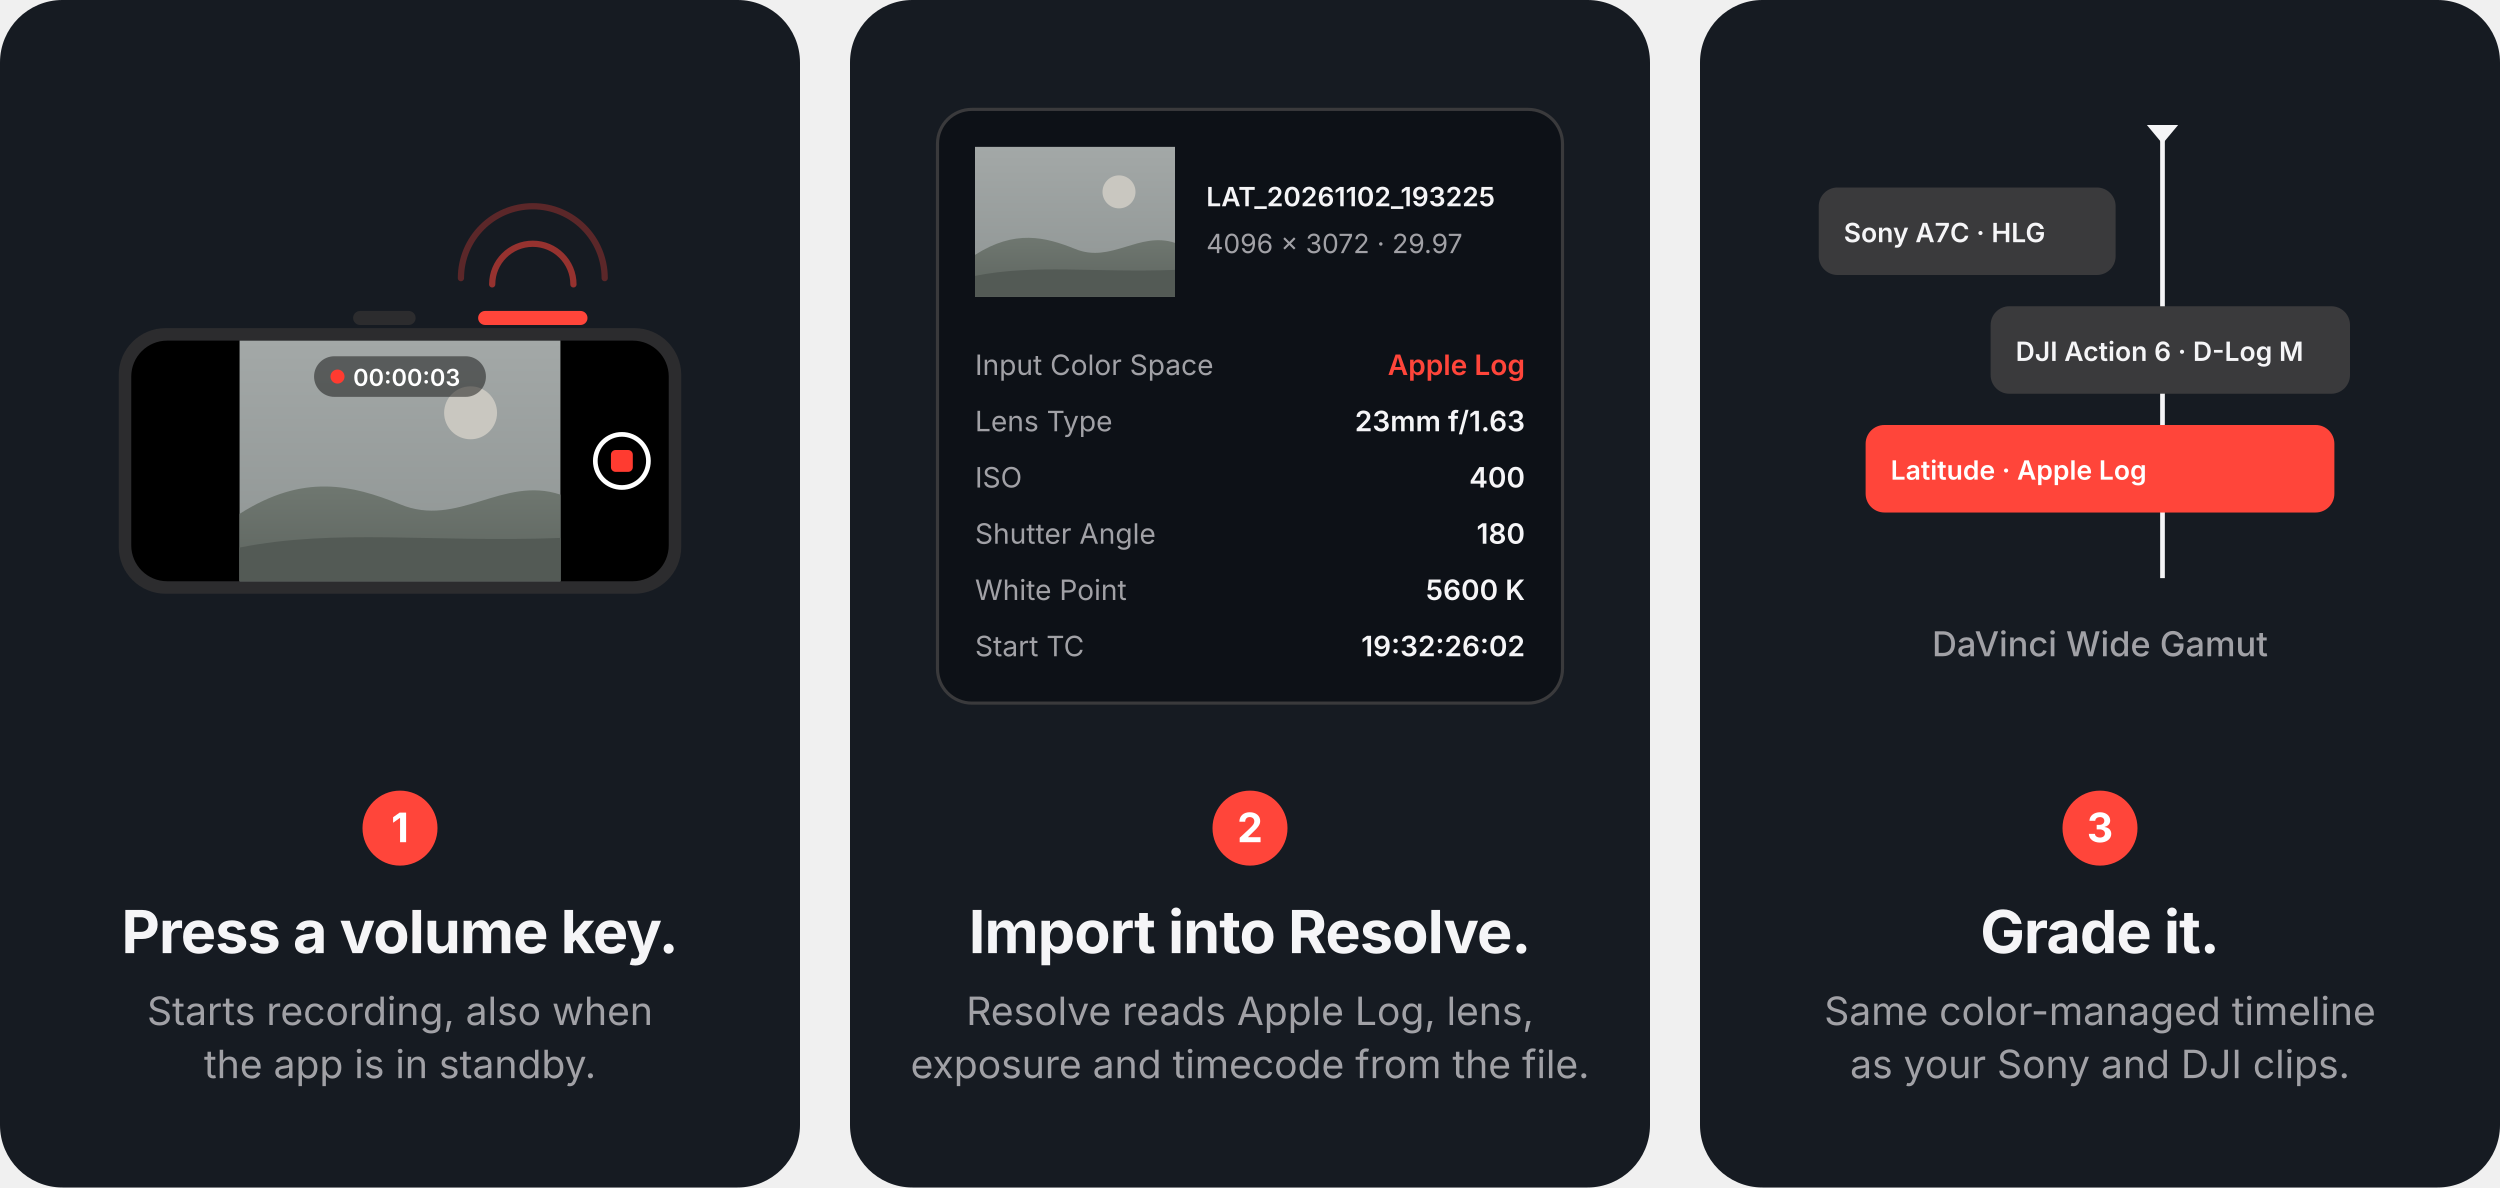
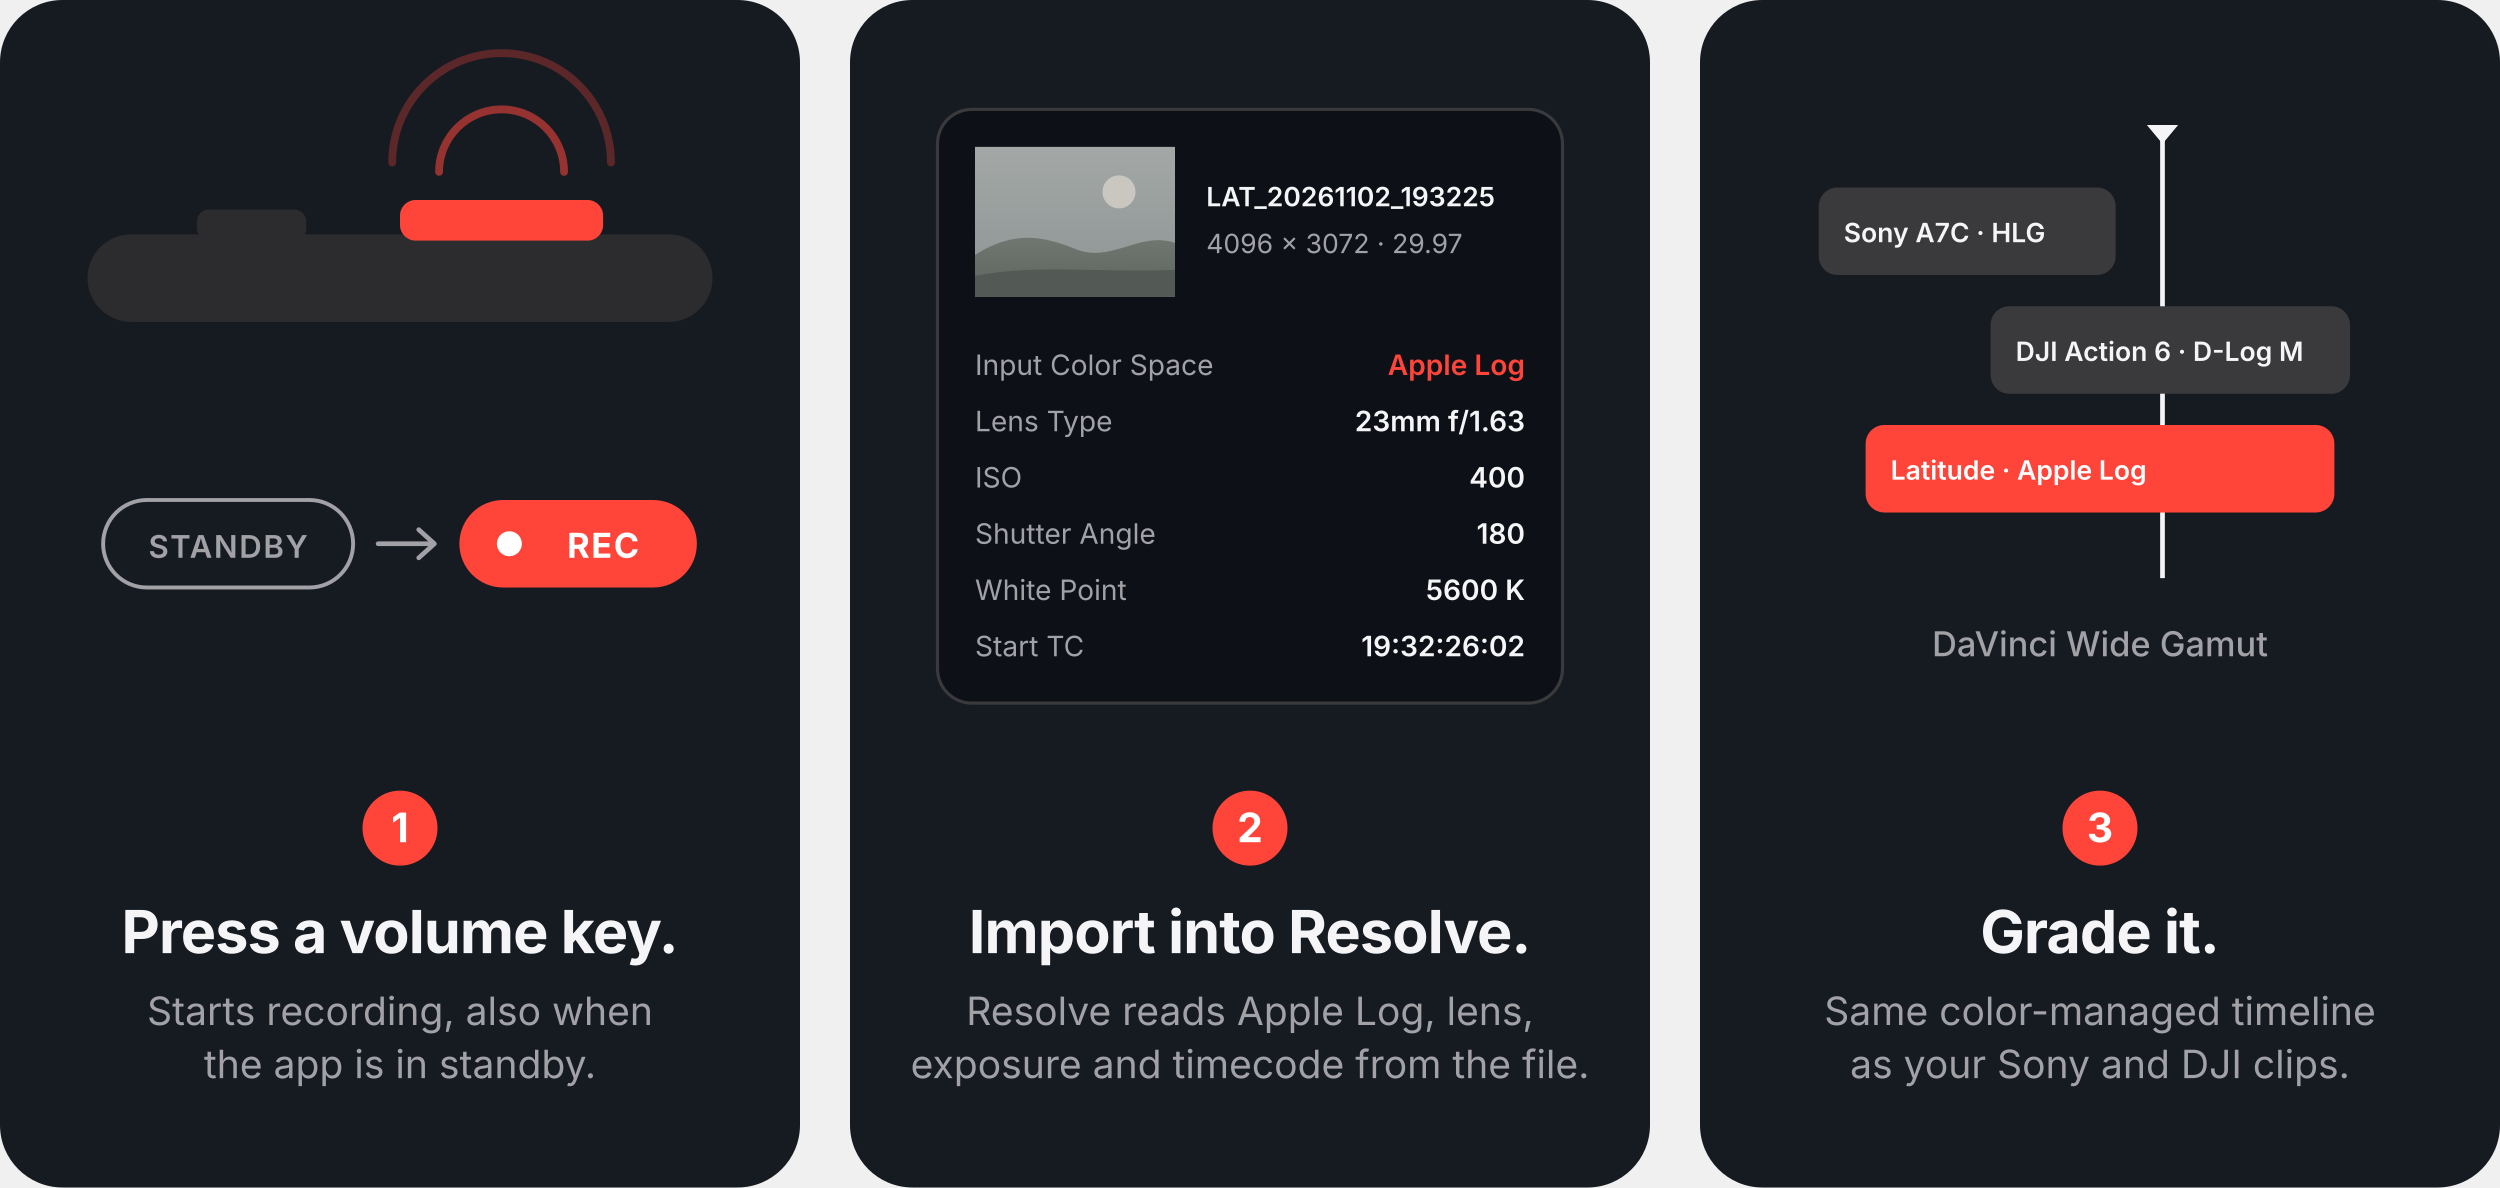
<svg xmlns="http://www.w3.org/2000/svg" viewBox="0 0 1600 760" width="1600" height="760" role="img" aria-label="1. Press a volume key: starts recording, also when the app is in standby. 2. Import into Resolve: Resolve reads Apple Log, lens, exposure and timecode from the file. 3. Grade it: same color-managed timeline as your Sony and DJI clips.">
  <style>text{font-family:-apple-system, BlinkMacSystemFont, 'SF Pro Display', 'SF Pro Text', 'Helvetica Neue', 'Segoe UI', Inter, Arial, sans-serif}</style>
  <rect x="0" y="0" width="512" height="760" rx="40" fill="#161b22" />
  <circle cx="256" cy="530" r="24" fill="#ff453a" />
  <text x="256.0" y="539.0" font-size="26" font-weight="700" fill="#fff" text-anchor="middle" letter-spacing="0">1</text>
  <text x="256.0" y="610.0" font-size="38" font-weight="700" fill="#f5f5f7" text-anchor="middle" letter-spacing="-0.6">Press a volume key.</text>
  <text x="256.0" y="656.0" font-size="25" font-weight="400" fill="#a1a1a6" text-anchor="middle" letter-spacing="0">Starts recording, also when</text>
  <text x="256.0" y="690.0" font-size="25" font-weight="400" fill="#a1a1a6" text-anchor="middle" letter-spacing="0">the app is in standby.</text>
  <rect x="544" y="0" width="512" height="760" rx="40" fill="#161b22" />
  <circle cx="800" cy="530" r="24" fill="#ff453a" />
  <text x="800.0" y="539.0" font-size="26" font-weight="700" fill="#fff" text-anchor="middle" letter-spacing="0">2</text>
  <text x="800.0" y="610.0" font-size="38" font-weight="700" fill="#f5f5f7" text-anchor="middle" letter-spacing="-0.6">Import into Resolve.</text>
  <text x="800.0" y="656.0" font-size="25" font-weight="400" fill="#a1a1a6" text-anchor="middle" letter-spacing="0">Resolve reads Apple Log, lens,</text>
  <text x="800.0" y="690.0" font-size="25" font-weight="400" fill="#a1a1a6" text-anchor="middle" letter-spacing="0">exposure and timecode from the file.</text>
  <rect x="1088" y="0" width="512" height="760" rx="40" fill="#161b22" />
  <circle cx="1344" cy="530" r="24" fill="#ff453a" />
  <text x="1344.0" y="539.0" font-size="26" font-weight="700" fill="#fff" text-anchor="middle" letter-spacing="0">3</text>
  <text x="1344.0" y="610.0" font-size="38" font-weight="700" fill="#f5f5f7" text-anchor="middle" letter-spacing="-0.6">Grade it.</text>
  <text x="1344.0" y="656.0" font-size="25" font-weight="400" fill="#a1a1a6" text-anchor="middle" letter-spacing="0">Same color-managed timeline</text>
  <text x="1344.0" y="690.0" font-size="25" font-weight="400" fill="#a1a1a6" text-anchor="middle" letter-spacing="0">as your Sony and DJI clips.</text>
-   <rect x="76" y="210" width="360" height="170" rx="30" fill="#2c2c2e" />
-   <rect x="306" y="199" width="70" height="9" rx="4.5" fill="#ff453a" />
-   <rect x="226" y="199" width="40" height="9" rx="4.5" fill="#2c2c2e" />
-   <path d="M315 182 A26 26 0 0 1 367 182" fill="none" stroke="#ff453a" stroke-opacity="0.55" stroke-width="4" stroke-linecap="round" />
-   <path d="M295 178 A46 46 0 0 1 387 178" fill="none" stroke="#ff453a" stroke-opacity="0.3" stroke-width="4" stroke-linecap="round" />
-   <rect x="84" y="218" width="344" height="154" rx="23" fill="#000" />
-   <defs>
-     <linearGradient id="skys" x1="0" y1="0" x2="0" y2="1">
-       <stop offset="0" stop-color="#a3a8a7" />
-       <stop offset="1" stop-color="#8e9493" />
-     </linearGradient>
-     <linearGradient id="hills" x1="0" y1="0" x2="0" y2="1">
-       <stop offset="0" stop-color="#6f7770" />
-       <stop offset="1" stop-color="#5d645f" />
-     </linearGradient>
-     <clipPath id="imgs">
-       <rect x="153.333" y="218" width="205.333" height="154" />
-     </clipPath>
-   </defs>
-   <g clip-path="url(#imgs)">
-     <rect x="153.333" y="218" width="205.333" height="154" fill="url(#skys)" />
-     <circle cx="301.173" cy="264.2" r="16.94" fill="#c9c7c0" />
-     <path d="M153.333 328.88 C194.4 302.7 225.2 310.4 256.0 322.72 C292.96 338.12 321.707 304.24 358.667 316.56 L358.667 372 L153.333 372 Z" fill="url(#hills)" />
-     <path d="M153.333 350.44 C214.933 338.12 276.533 347.36 358.667 344.28 L358.667 372 L153.333 372 Z" fill="#535a55" />
-   </g>
-   <rect x="201" y="228" width="110" height="26" rx="13" fill="#000" fill-opacity=".45" />
-   <circle cx="216" cy="241" r="4.5" fill="#ff3b30" />
-   <text x="226.0" y="247.0" font-size="15" font-weight="600" fill="#fff" text-anchor="start" letter-spacing="0">00:00:03</text>
-   <circle cx="398" cy="295.0" r="17" fill="none" stroke="#fff" stroke-width="3" />
-   <rect x="391" y="288.0" width="14" height="14" rx="3" fill="#ff3b30" />
+   <rect x="56" y="150" width="400" height="56" rx="28" fill="#2c2c2e" />
+   <rect x="126" y="134" width="70" height="20" rx="8" fill="#2c2c2e" />
+   <rect x="256" y="128" width="130" height="26" rx="10" fill="#ff453a" />
+   <path d="M281 110 A40 40 0 0 1 361 110" fill="none" stroke="#ff453a" stroke-opacity="0.55" stroke-width="5" stroke-linecap="round" />
+   <path d="M251 104 A70 70 0 0 1 391 104" fill="none" stroke="#ff453a" stroke-opacity="0.3" stroke-width="5" stroke-linecap="round" />
+   <rect x="66" y="320" width="160" height="56" rx="28" fill="none" stroke="#a1a1a6" stroke-width="2.5" />
+   <text x="146.0" y="357.0" font-size="20" font-weight="600" fill="#a1a1a6" text-anchor="middle" letter-spacing="1">STANDBY</text>
+   <path d="M242 348 h36 m-10 -9 l10 9 l-10 9" fill="none" stroke="#a1a1a6" stroke-width="3" stroke-linecap="round" stroke-linejoin="round" />
+   <rect x="294" y="320" width="152" height="56" rx="28" fill="#ff453a" />
+   <circle cx="326" cy="348" r="8" fill="#fff" />
+   <text x="386.0" y="357.0" font-size="22" font-weight="700" fill="#fff" text-anchor="middle" letter-spacing="1">REC</text>
  <rect x="600" y="70" width="400" height="380" rx="22" fill="#0d1117" stroke="#3a3a3c" stroke-width="2" />
  <defs>
    <linearGradient id="skym" x1="0" y1="0" x2="0" y2="1">
      <stop offset="0" stop-color="#a3a8a7" />
      <stop offset="1" stop-color="#8e9493" />
    </linearGradient>
    <linearGradient id="hillm" x1="0" y1="0" x2="0" y2="1">
      <stop offset="0" stop-color="#6f7770" />
      <stop offset="1" stop-color="#5d645f" />
    </linearGradient>
    <clipPath id="imgm">
      <rect x="624" y="94" width="128" height="96" />
    </clipPath>
  </defs>
  <g clip-path="url(#imgm)">
    <rect x="624" y="94" width="128" height="96" fill="url(#skym)" />
    <circle cx="716.16" cy="122.8" r="10.56" fill="#c9c7c0" />
    <path d="M624 163.12 C649.6 146.8 668.8 151.6 688.0 159.28 C711.04 168.88 728.96 147.76 752 155.44 L752 190 L624 190 Z" fill="url(#hillm)" />
    <path d="M624 176.56 C662.4 168.88 700.8 174.64 752 172.72 L752 190 L624 190 Z" fill="#535a55" />
  </g>
  <text x="772.0" y="132.0" font-size="17" font-weight="600" fill="#f5f5f7" text-anchor="start" letter-spacing="0">LAT_20261102_193225</text>
  <text x="772.0" y="162.0" font-size="17" font-weight="400" fill="#a1a1a6" text-anchor="start" letter-spacing="0">4096 × 3072 · 29.97</text>
  <text x="624.0" y="240.0" font-size="18" font-weight="400" fill="#a1a1a6" text-anchor="start" letter-spacing="0">Input Color Space</text>
  <text x="976.0" y="240.0" font-size="18" font-weight="600" fill="#ff453a" text-anchor="end" letter-spacing="0">Apple Log</text>
  <text x="624.0" y="276.0" font-size="18" font-weight="400" fill="#a1a1a6" text-anchor="start" letter-spacing="0">Lens Type</text>
  <text x="976.0" y="276.0" font-size="18" font-weight="600" fill="#f5f5f7" text-anchor="end" letter-spacing="0">23mm f/1.63</text>
  <text x="624.0" y="312.0" font-size="18" font-weight="400" fill="#a1a1a6" text-anchor="start" letter-spacing="0">ISO</text>
  <text x="976.0" y="312.0" font-size="18" font-weight="600" fill="#f5f5f7" text-anchor="end" letter-spacing="0">400</text>
  <text x="624.0" y="348.0" font-size="18" font-weight="400" fill="#a1a1a6" text-anchor="start" letter-spacing="0">Shutter Angle</text>
  <text x="976.0" y="348.0" font-size="18" font-weight="600" fill="#f5f5f7" text-anchor="end" letter-spacing="0">180</text>
  <text x="624.0" y="384.0" font-size="18" font-weight="400" fill="#a1a1a6" text-anchor="start" letter-spacing="0">White Point</text>
  <text x="976.0" y="384.0" font-size="18" font-weight="600" fill="#f5f5f7" text-anchor="end" letter-spacing="0">5600 K</text>
  <text x="624.0" y="420.0" font-size="18" font-weight="400" fill="#a1a1a6" text-anchor="start" letter-spacing="0">Start TC</text>
  <text x="976.0" y="420.0" font-size="18" font-weight="600" fill="#f5f5f7" text-anchor="end" letter-spacing="0">19:32:26:02</text>
  <line x1="1384" y1="90" x2="1384" y2="370" stroke="#f5f5f7" stroke-width="3" />
  <path d="M1374 80 h20 l-10 12 z" fill="#f5f5f7" />
  <rect x="1164" y="120" width="190" height="56" rx="12" fill="#3a3a3c" />
  <text x="1180.0" y="155.0" font-size="17" font-weight="600" fill="#f5f5f7" text-anchor="start" letter-spacing="0">Sony A7C · HLG</text>
  <rect x="1274" y="196" width="230" height="56" rx="12" fill="#3a3a3c" />
  <text x="1290.0" y="231.0" font-size="17" font-weight="600" fill="#f5f5f7" text-anchor="start" letter-spacing="0">DJI Action 6 · D-Log M</text>
  <rect x="1194" y="272" width="300" height="56" rx="12" fill="#ff453a" />
  <text x="1210.0" y="307.0" font-size="17" font-weight="600" fill="#fff" text-anchor="start" letter-spacing="0">Latitude · Apple Log</text>
  <text x="1344.0" y="420.0" font-size="22" font-weight="500" fill="#a1a1a6" text-anchor="middle" letter-spacing="0">DaVinci Wide Gamut</text>
</svg>
